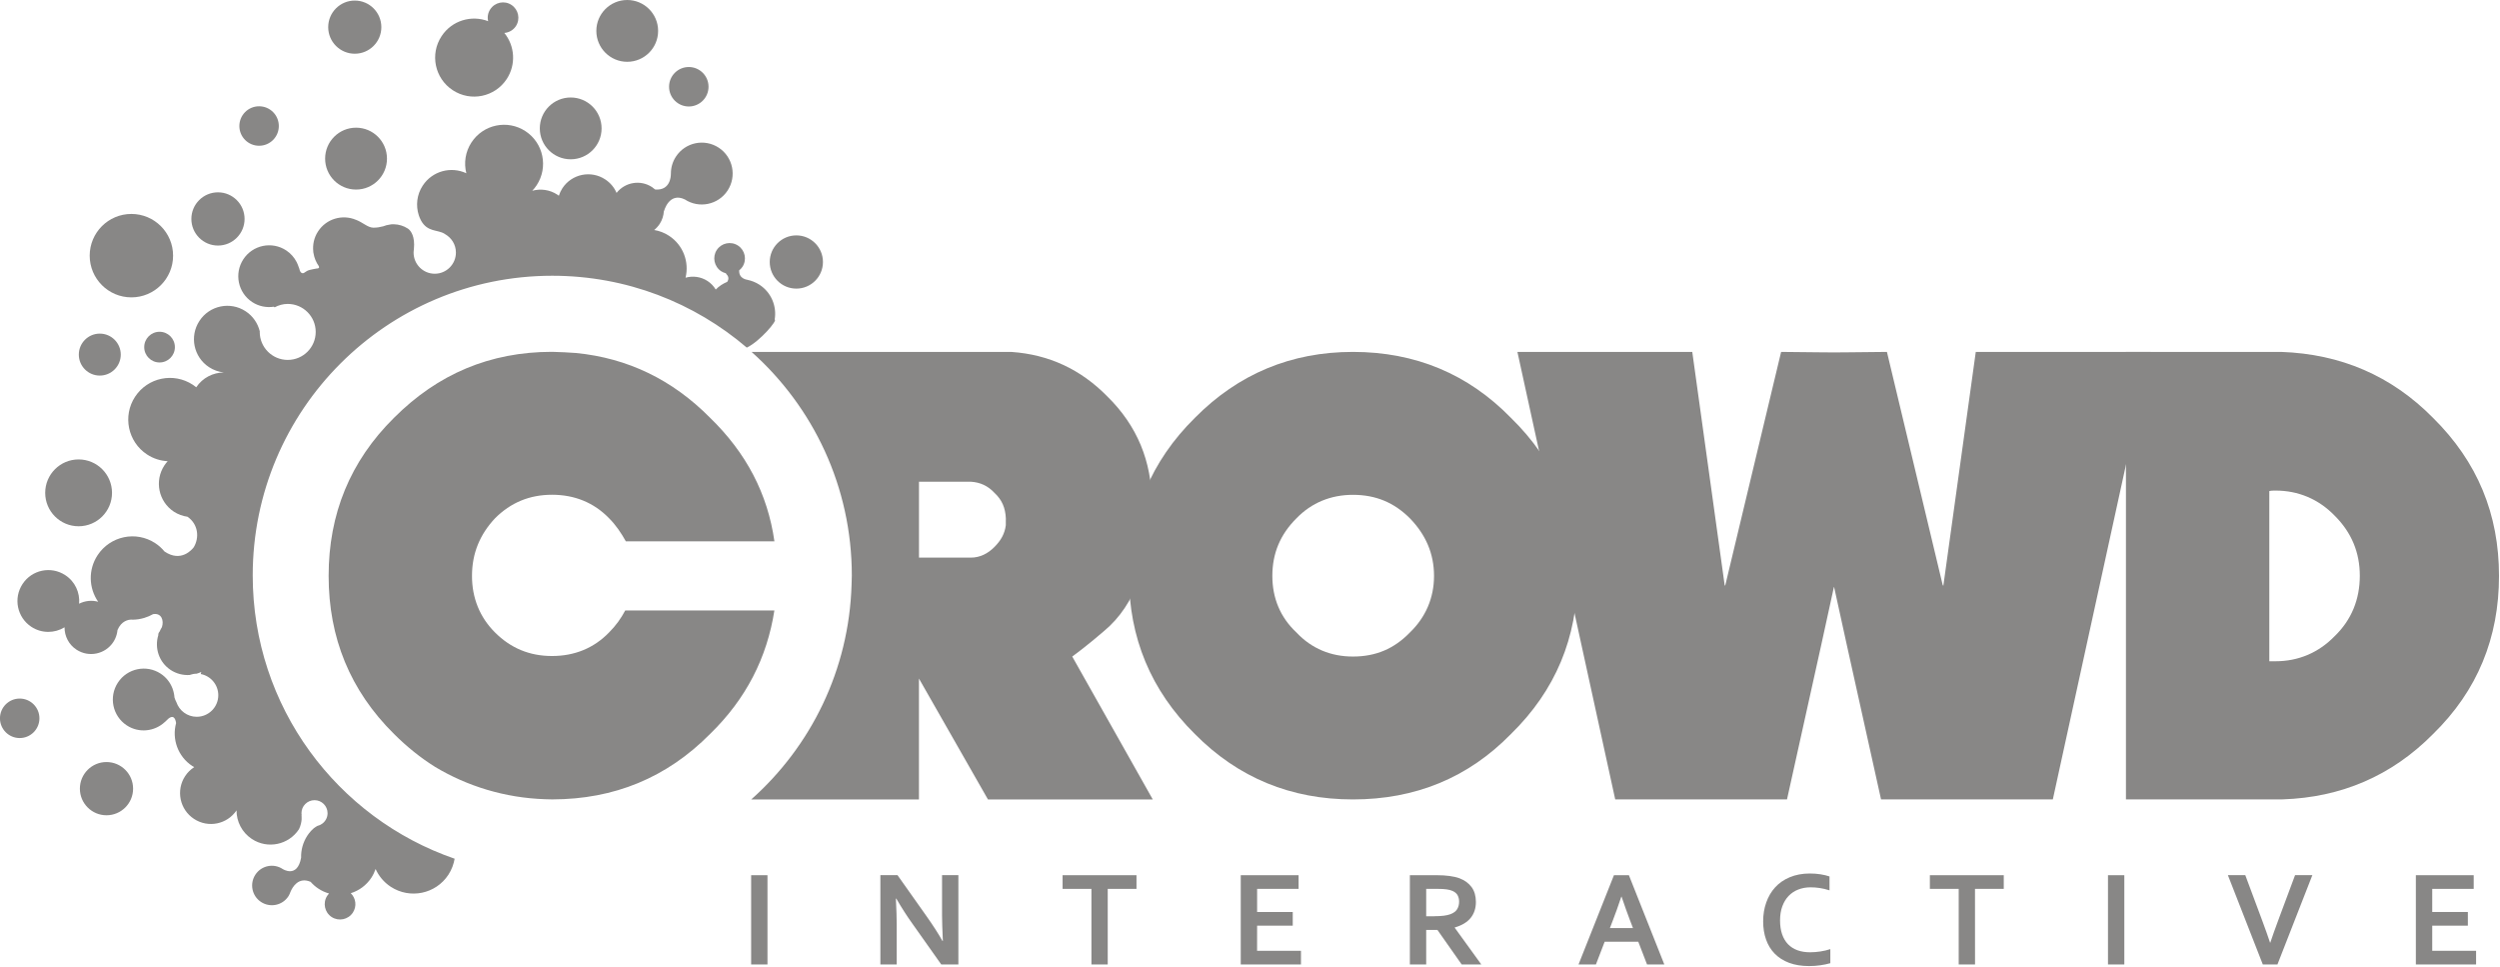
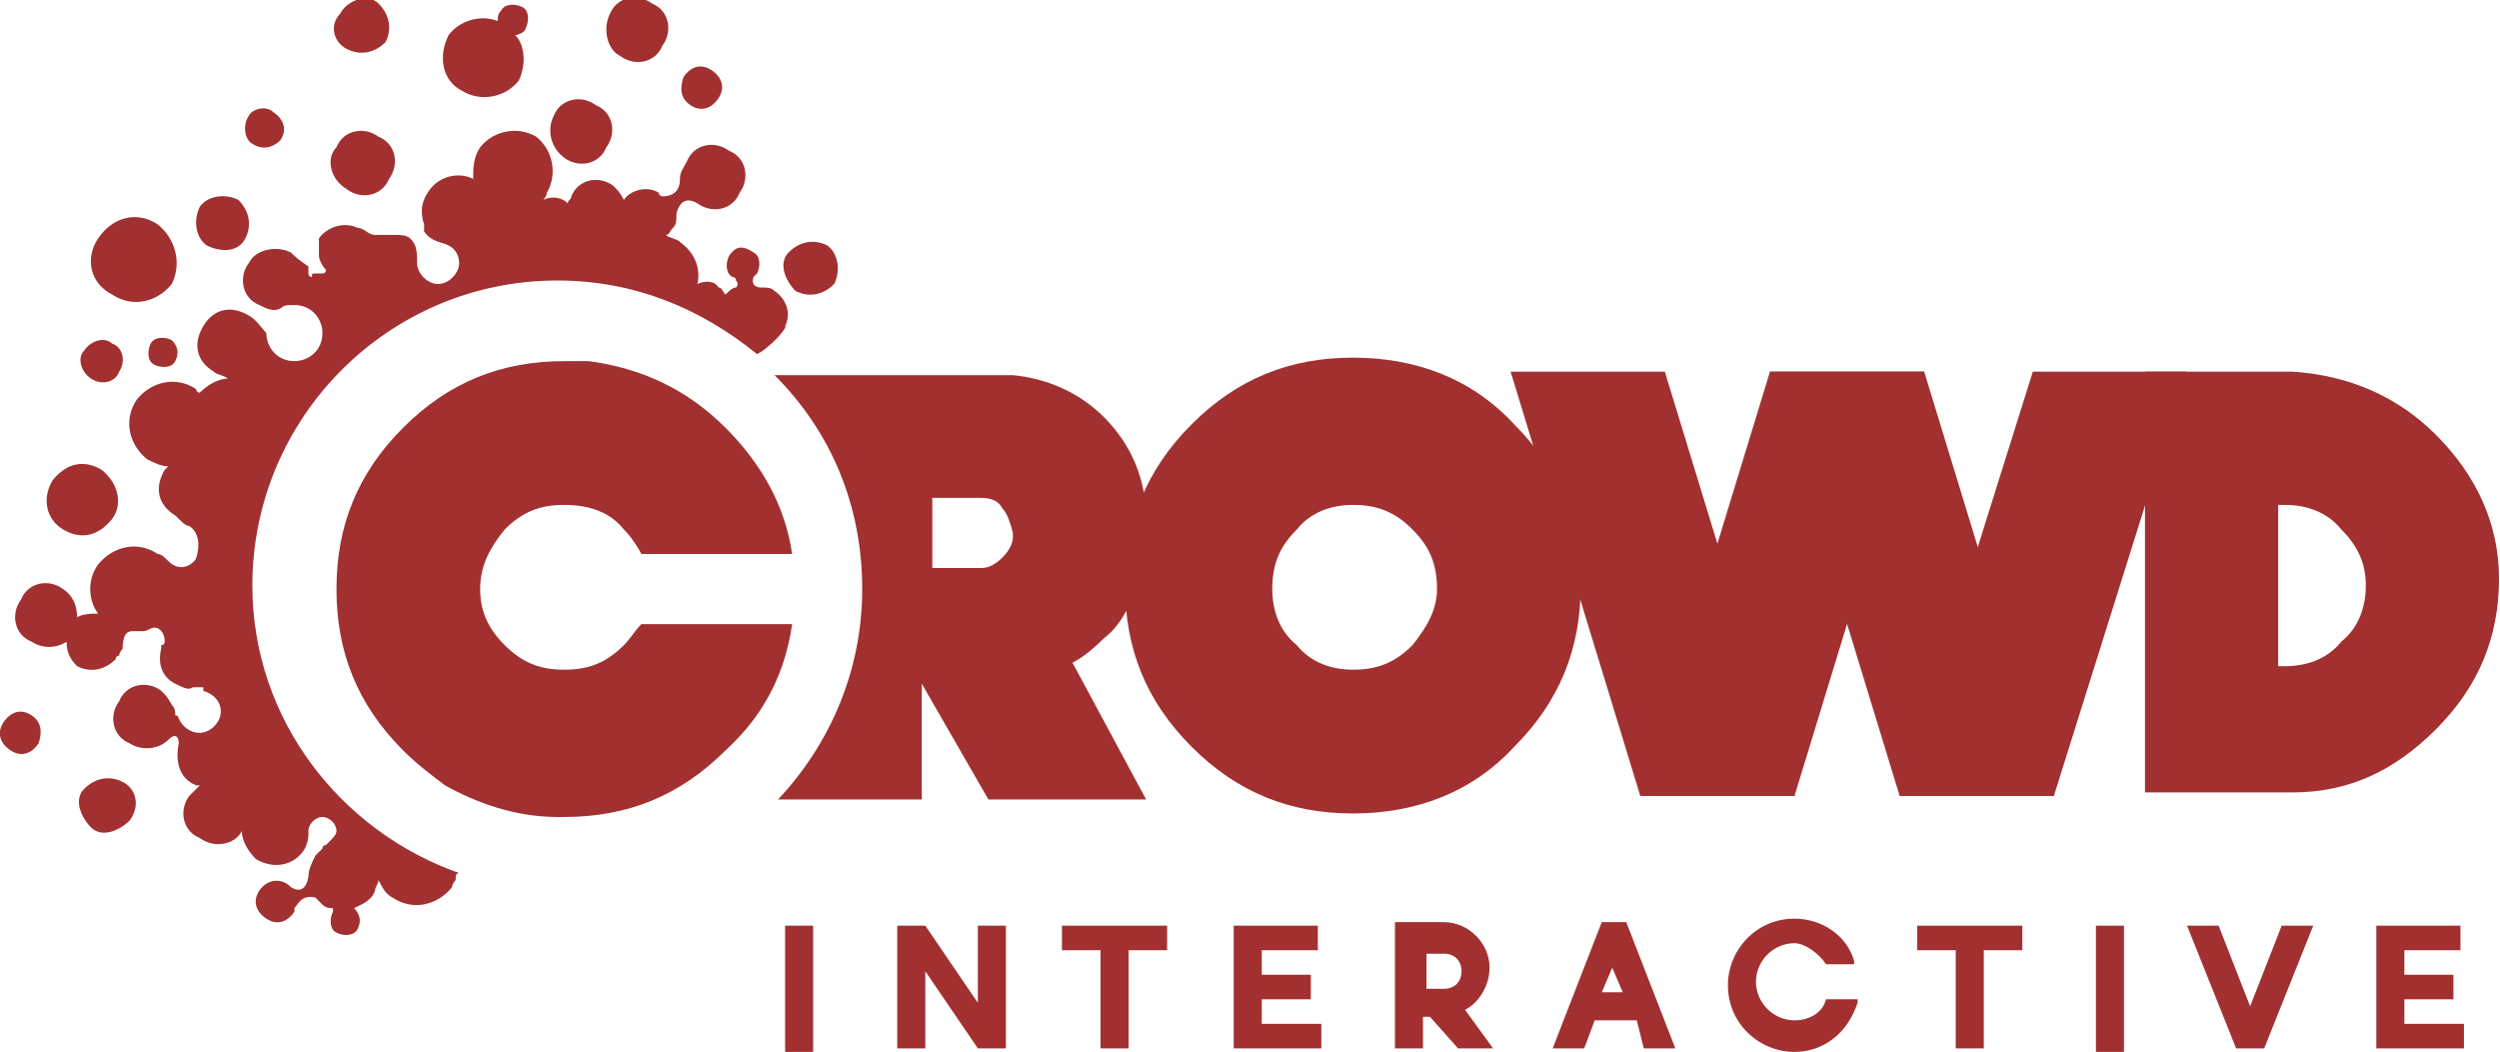
- <svg xmlns="http://www.w3.org/2000/svg" version="1.1" id="Capa_1" x="0px" y="0px" width="70.544px" height="27.262px" viewBox="0 0 70.544 27.262" enable-background="new 0 0 70.544 27.262" xml:space="preserve">
+ <svg xmlns="http://www.w3.org/2000/svg" version="1.0" id="Layer_1" x="0px" y="0px" viewBox="0 0 71.3 30" enable-background="new 0 0 71.3 30" xml:space="preserve">
  <g>
-     <path fill="#888786" d="M68.682,11.791c-1.181-1.196-2.614-1.802-4.283-1.861h-4.39v3.152l0.004,0.039v9.437H64.4   c0.013,0,0.026-0.002,0.039-0.002h0.001c0.002,0,0.002,0,0.002,0c1.637-0.054,3.07-0.658,4.241-1.844   c1.256-1.226,1.861-2.718,1.861-4.461S69.938,13.032,68.682,11.791z M65.906,17.95c-0.459,0.473-1.034,0.709-1.669,0.709H64.06   v-4.801c0.044-0.015,0.118-0.015,0.177-0.015c0.635,0,1.211,0.236,1.669,0.709c0.473,0.472,0.709,1.033,0.709,1.698   C66.614,16.916,66.379,17.492,65.906,17.95z" />
-     <polygon fill="#888786" points="55.774,9.93 54.858,16.532 54.85,16.502 54.846,16.532 53.266,9.93 52.203,9.941 51.818,9.944    51.815,9.944 51.73,9.944 51.726,9.944 51.342,9.941 50.279,9.93 48.699,16.532 48.695,16.502 48.688,16.532 47.771,9.93    42.835,9.93 45.596,22.558 50.445,22.558 51.411,18.202 51.77,16.561 51.772,16.57 51.774,16.561 52.134,18.202 53.1,22.558    57.949,22.558 60.71,9.93  " />
-     <path fill="#888786" d="M42.652,11.791c-1.21-1.24-2.7-1.859-4.455-1.861c-0.001,0-0.002,0-0.002,0h-0.003h-0.001   c-1.743,0-3.235,0.621-4.461,1.861c-1.241,1.226-1.861,2.717-1.861,4.46s0.621,3.235,1.861,4.461   c1.226,1.24,2.718,1.846,4.461,1.846c1.757,0,3.25-0.606,4.461-1.846c1.256-1.226,1.876-2.718,1.876-4.461   S43.908,13.016,42.652,11.791z M39.801,17.846c-0.443,0.458-0.959,0.68-1.61,0.68c-0.62,0-1.166-0.222-1.595-0.68   c-0.458-0.428-0.679-0.975-0.679-1.595c0-0.635,0.221-1.167,0.679-1.624c0.429-0.443,0.975-0.664,1.595-0.664   c0.651,0,1.167,0.221,1.61,0.664c0.443,0.458,0.68,0.99,0.68,1.624C40.481,16.872,40.244,17.418,39.801,17.846z" />
    <g>
-       <path fill="#888786" d="M21.204,27.215v-2.519h0.461v2.519H21.204z" />
-       <path fill="#888786" d="M26.165,25.867c0.181,0.257,0.328,0.486,0.44,0.685h0.011c-0.015-0.328-0.023-0.566-0.023-0.716v-1.141    h0.461v2.519H26.57l-0.821-1.16c-0.144-0.201-0.294-0.434-0.448-0.698H25.29c0.015,0.309,0.023,0.548,0.023,0.717v1.141h-0.461    v-2.519h0.484L26.165,25.867z" />
-       <path fill="#888786" d="M31.272,27.215H30.81v-2.133h-0.814v-0.386h2.086v0.386H31.27v2.133H31.272z" />
-       <path fill="#888786" d="M35.486,26.829h1.239v0.386h-1.7v-2.519h1.633v0.386h-1.171v0.652h1.006v0.386h-1.006L35.486,26.829    L35.486,26.829z" />
-       <path fill="#888786" d="M41.663,25.452c0,0.176-0.049,0.325-0.146,0.447s-0.248,0.213-0.451,0.272v0.008l0.75,1.036h-0.554    l-0.685-0.975H40.26v0.975h-0.461v-2.519h0.766c0.127,0,0.245,0.007,0.354,0.022s0.203,0.036,0.281,0.065    c0.148,0.057,0.262,0.14,0.343,0.251C41.623,25.144,41.663,25.284,41.663,25.452z M40.488,25.853c0.105,0,0.195-0.005,0.268-0.014    c0.074-0.009,0.135-0.024,0.186-0.042c0.093-0.035,0.157-0.083,0.193-0.144c0.036-0.061,0.054-0.131,0.054-0.21    c0-0.068-0.014-0.128-0.042-0.18s-0.076-0.093-0.144-0.123c-0.044-0.02-0.099-0.035-0.166-0.044    c-0.067-0.01-0.149-0.014-0.247-0.014h-0.33v0.772h0.228V25.853z" />
-       <path fill="#888786" d="M46.247,26.573h-0.949l-0.247,0.642H44.56l1-2.519h0.422l1,2.519h-0.488L46.247,26.573z M45.768,25.302    c-0.088,0.264-0.167,0.484-0.236,0.661l-0.086,0.224h0.651l-0.086-0.224c-0.068-0.178-0.147-0.399-0.236-0.661H45.768z" />
-       <path fill="#888786" d="M51.111,25.038c-0.126,0-0.241,0.021-0.347,0.062s-0.197,0.102-0.273,0.181s-0.135,0.177-0.178,0.293    c-0.043,0.116-0.064,0.249-0.064,0.398c0,0.148,0.019,0.278,0.058,0.391c0.039,0.112,0.095,0.206,0.167,0.281    c0.073,0.075,0.162,0.132,0.266,0.17c0.105,0.038,0.224,0.057,0.357,0.057c0.095,0,0.193-0.008,0.292-0.023    c0.099-0.015,0.192-0.037,0.279-0.066v0.397c-0.088,0.025-0.183,0.045-0.284,0.059c-0.102,0.015-0.207,0.022-0.316,0.022    c-0.214,0-0.401-0.031-0.563-0.091c-0.162-0.061-0.297-0.147-0.406-0.258c-0.109-0.111-0.19-0.244-0.245-0.399    s-0.082-0.326-0.082-0.513c0-0.192,0.029-0.37,0.088-0.535c0.058-0.164,0.142-0.307,0.252-0.427    c0.11-0.121,0.247-0.215,0.412-0.284c0.165-0.069,0.352-0.104,0.56-0.105c0.107,0,0.208,0.007,0.303,0.022    c0.096,0.015,0.181,0.035,0.258,0.061v0.392c-0.1-0.032-0.194-0.053-0.281-0.066C51.278,25.044,51.194,25.038,51.111,25.038z" />
-       <path fill="#888786" d="M55.753,27.215h-0.461v-2.133h-0.814v-0.386h2.086v0.386h-0.812L55.753,27.215L55.753,27.215z" />
-       <path fill="#888786" d="M59.506,27.215v-2.519h0.461v2.519H59.506z" />
-       <path fill="#888786" d="M64.088,26.599c0.046-0.137,0.08-0.234,0.101-0.293c0.021-0.058,0.064-0.178,0.131-0.359l0.467-1.252    h0.488l-0.985,2.519h-0.414l-0.985-2.519h0.491l0.467,1.252c0.067,0.181,0.11,0.3,0.131,0.359    c0.021,0.058,0.054,0.156,0.101,0.293C64.081,26.599,64.088,26.599,64.088,26.599z" />
-       <path fill="#888786" d="M68.658,26.829h1.239v0.386h-1.7v-2.519h1.633v0.386h-1.171v0.652h1.006v0.386h-1.006v0.709H68.658z" />
-     </g>
-     <path fill="#888786" d="M13.973,17.846c0.443,0.443,0.975,0.665,1.61,0.665c0.636,0,1.182-0.222,1.61-0.665   c0.192-0.191,0.339-0.398,0.457-0.621h4.21c-0.207,1.33-0.797,2.496-1.816,3.486c-1.224,1.238-2.712,1.843-4.45,1.846   c-0.016,0-0.032-0.001-0.047-0.001c-0.054,0-0.108-0.002-0.161-0.004c-1.133-0.038-2.194-0.366-3.104-0.912   c-0.407-0.255-0.793-0.564-1.159-0.929c-1.24-1.226-1.846-2.717-1.846-4.461c0-1.743,0.606-3.235,1.846-4.461   c1.239-1.239,2.714-1.859,4.453-1.861c0.012,0.001,0.022,0,0.034,0.001c0.002,0,0.004,0,0.006,0   c0.223,0.005,0.437,0.017,0.645,0.032c1.455,0.143,2.72,0.751,3.784,1.828c1.019,0.989,1.625,2.142,1.816,3.486h-4.194   c-0.133-0.237-0.281-0.458-0.473-0.65c-0.429-0.443-0.975-0.664-1.61-0.664c-0.635,0-1.167,0.221-1.61,0.664   c-0.429,0.458-0.65,0.99-0.65,1.625C13.323,16.872,13.544,17.419,13.973,17.846z" />
-     <path fill="#888786" d="M30.268,18.526c0.163-0.118,0.473-0.354,0.902-0.723c0.443-0.37,0.768-0.857,0.99-1.477   c0.236-0.621,0.354-1.33,0.354-2.127c0-1.181-0.413-2.186-1.256-3.013c-0.752-0.767-1.653-1.182-2.702-1.255h-7.339   c1.735,1.548,2.829,3.801,2.829,6.31c0,0.035-0.002,0.069-0.003,0.104c0,0.004,0,0.009,0,0.013c0,0.046-0.002,0.092-0.004,0.137   c-0.071,2.411-1.15,4.568-2.833,6.064h4.735v-3.412l1.948,3.412h4.653L30.268,18.526z M28.393,14.671c0,0.029,0,0.029,0,0.029   c0,0.03,0,0.03,0,0.06v0.059c-0.03,0.236-0.133,0.428-0.326,0.62c-0.177,0.178-0.398,0.296-0.665,0.296H25.95   c-0.002-0.001-0.006-0.001-0.008-0.001l0,0v-2.141h1.461c0.266,0.015,0.487,0.118,0.665,0.31c0.222,0.207,0.311,0.428,0.326,0.724   v0.044H28.393z" />
-     <g>
-       <circle fill="#888786" cx="2.219" cy="13.907" r="0.943" />
-       <circle fill="#888786" cx="4.504" cy="9.795" r="0.433" />
-       <circle fill="#888786" cx="2.817" cy="10.006" r="0.592" />
-       <circle fill="#888786" cx="3.709" cy="7.214" r="1.177" />
-       <circle fill="#888786" cx="6.153" cy="6.178" r="0.751" />
-       <circle fill="#888786" cx="7.314" cy="3.556" r="0.557" />
-       <circle fill="#888786" cx="10.051" cy="4.476" r="0.873" />
-       <circle fill="#888786" cx="10.015" cy="0.766" r="0.75" />
-       <path fill="#888786" d="M12.78,2.545c0.508,0.334,1.191,0.193,1.524-0.315c0.27-0.411,0.228-0.938-0.067-1.3    c0.127-0.011,0.249-0.076,0.325-0.191c0.131-0.2,0.076-0.468-0.124-0.6c-0.199-0.132-0.468-0.076-0.599,0.124    c-0.068,0.103-0.086,0.224-0.059,0.335c-0.473-0.182-1.025-0.019-1.315,0.423C12.13,1.529,12.272,2.211,12.78,2.545z" />
-       <circle fill="#888786" cx="16.11" cy="3.623" r="0.872" />
-       <circle fill="#888786" cx="17.706" cy="0.872" r="0.872" />
-       <circle fill="#888786" cx="19.444" cy="2.448" r="0.557" />
-       <circle fill="#888786" cx="22.48" cy="7.393" r="0.751" />
-       <circle fill="#888786" cx="3.006" cy="22.254" r="0.751" />
-       <circle fill="#888786" cx="0.556" cy="20.269" r="0.557" />
-       <path fill="#888786" d="M21.441,8.036c-0.108-0.071-0.225-0.116-0.345-0.14l0.005-0.001c0,0-0.25-0.02-0.234-0.268    c0.034-0.027,0.066-0.059,0.091-0.097c0.131-0.2,0.076-0.468-0.124-0.6c-0.2-0.131-0.468-0.076-0.6,0.124    c-0.131,0.2-0.075,0.468,0.124,0.6c0.041,0.027,0.086,0.044,0.131,0.056c0.004,0.01,0.01,0.02,0.018,0.028    c0.087,0.085,0.05,0.172,0.022,0.215c-0.12,0.05-0.231,0.121-0.325,0.217c-0.056-0.094-0.133-0.176-0.23-0.24    c-0.191-0.125-0.418-0.151-0.622-0.094c0.108-0.439-0.063-0.917-0.463-1.181c-0.132-0.087-0.276-0.141-0.422-0.165    c0.059-0.048,0.111-0.105,0.155-0.171c0.073-0.112,0.11-0.236,0.118-0.36l0.003,0.003c0,0,0.139-0.551,0.588-0.335    c0.402,0.264,0.944,0.153,1.208-0.25s0.153-0.944-0.249-1.209c-0.404-0.264-0.944-0.153-1.209,0.251    c-0.097,0.148-0.143,0.315-0.142,0.48l-0.001-0.001c0,0,0,0.004,0,0.009c0,0.001,0,0.001,0,0.001c0,0.07-0.017,0.474-0.443,0.439    c-0.001,0-0.002,0-0.002,0C18.464,5.324,18.437,5.3,18.407,5.28c-0.329-0.216-0.763-0.14-1.002,0.163    c-0.065-0.151-0.173-0.284-0.321-0.381c-0.403-0.265-0.944-0.153-1.208,0.249c-0.044,0.068-0.077,0.139-0.1,0.212    c-0.014-0.01-0.026-0.02-0.04-0.029c-0.219-0.144-0.477-0.175-0.711-0.111c0.045-0.048,0.088-0.1,0.125-0.157    c0.333-0.508,0.192-1.19-0.316-1.524s-1.19-0.193-1.524,0.315c-0.176,0.268-0.219,0.585-0.146,0.872    c-0.433-0.203-0.961-0.064-1.231,0.349c-0.169,0.257-0.199,0.564-0.111,0.836c0.008,0.023,0.016,0.045,0.024,0.065    c0.01,0.026,0.023,0.051,0.035,0.076c0.182,0.341,0.469,0.259,0.668,0.381c0.002,0.002,0.003,0.003,0.004,0.005    c0.188,0.101,0.317,0.296,0.317,0.525c0,0.33-0.268,0.598-0.597,0.598c-0.331,0-0.598-0.268-0.598-0.598    c0-0.031,0.005-0.06,0.009-0.09c0-0.003,0-0.006,0-0.009c0.036-0.359-0.089-0.509-0.144-0.557    c-0.008-0.007-0.016-0.014-0.026-0.02c-0.122-0.08-0.26-0.119-0.396-0.122l0,0c-0.003,0-0.006,0-0.008,0c-0.001,0-0.003,0-0.005,0    c-0.03-0.003-0.063,0.001-0.101,0.009c-0.064,0.009-0.127,0.024-0.187,0.049c-0.087,0.022-0.183,0.042-0.286,0.038    c-0.15-0.005-0.283-0.144-0.48-0.221c-0.001,0-0.002,0-0.003,0C9.667,6.042,9.215,6.169,8.98,6.527    c-0.117,0.177-0.158,0.38-0.136,0.575c0,0.003-0.001,0.004-0.001,0.006c0.002,0.011,0.005,0.02,0.006,0.031    C8.87,7.274,8.922,7.402,9.003,7.515C9.019,7.562,8.99,7.579,8.936,7.577C8.931,7.578,8.923,7.579,8.917,7.581    c-0.031,0.003-0.061,0.01-0.091,0.017C8.8,7.602,8.773,7.609,8.743,7.617c-0.059,0.015-0.098,0.039-0.125,0.06    c-0.015,0.008-0.03,0.019-0.044,0.028C8.539,7.717,8.476,7.714,8.45,7.584c-0.01-0.026-0.02-0.053-0.03-0.08    c-0.005-0.015-0.01-0.03-0.017-0.045c-0.009-0.024-0.019-0.047-0.03-0.066c0,0,0,0-0.001-0.001    C8.306,7.264,8.208,7.151,8.078,7.065C7.675,6.801,7.134,6.913,6.87,7.315C6.605,7.718,6.717,8.26,7.12,8.524    c0.187,0.122,0.404,0.162,0.609,0.131l0.024,0.017c0.11-0.059,0.235-0.096,0.369-0.096c0.436,0,0.79,0.354,0.79,0.79    s-0.354,0.79-0.79,0.79s-0.79-0.354-0.79-0.79c0-0.005,0.002-0.009,0.002-0.014c-0.055-0.225-0.19-0.431-0.399-0.568    C6.5,8.498,5.915,8.619,5.63,9.055C5.344,9.49,5.465,10.074,5.9,10.36c0.13,0.085,0.274,0.134,0.419,0.15    c-0.303,0.002-0.599,0.148-0.78,0.418c-0.031-0.025-0.063-0.049-0.096-0.071C4.9,10.5,4.17,10.651,3.813,11.195    c-0.356,0.542-0.205,1.273,0.338,1.629c0.179,0.118,0.381,0.18,0.582,0.19C4.7,13.051,4.668,13.09,4.64,13.133    c-0.286,0.436-0.165,1.02,0.269,1.306c0.12,0.078,0.251,0.123,0.383,0.142c0.306,0.21,0.341,0.592,0.176,0.863    c-0.041,0.055-0.353,0.437-0.824,0.118c-0.073-0.088-0.159-0.168-0.26-0.234c-0.543-0.357-1.271-0.205-1.629,0.338    c-0.271,0.413-0.249,0.931,0.016,1.314c-0.181-0.05-0.372-0.028-0.538,0.055c0.027-0.31-0.112-0.624-0.39-0.805    c-0.404-0.265-0.943-0.153-1.207,0.25c-0.265,0.403-0.153,0.943,0.25,1.208c0.292,0.191,0.656,0.184,0.936,0.013    c-0.001,0.246,0.116,0.486,0.337,0.631c0.347,0.227,0.812,0.131,1.04-0.216c0.022-0.033,0.039-0.066,0.055-0.101l0,0l0,0    c0.035-0.077,0.055-0.157,0.063-0.237c0.11-0.261,0.308-0.294,0.394-0.294c0.01,0,0.022,0.002,0.032,0.002    c0.006,0,0.01,0.001,0.01,0.001L3.75,17.486c0.108-0.001,0.214-0.018,0.318-0.049c0,0.001,0,0.002,0,0.002    c0.003-0.002,0.005-0.002,0.007-0.004c0.086-0.026,0.168-0.061,0.246-0.105c0.24-0.041,0.311,0.179,0.25,0.366    c0,0.001-0.001,0.001-0.001,0.002c-0.025,0.037-0.043,0.077-0.061,0.117c-0.002,0.003-0.005,0.007-0.007,0.01    c-0.028,0.034-0.037,0.066-0.033,0.096c-0.112,0.362,0.018,0.767,0.35,0.985c0.164,0.107,0.35,0.151,0.531,0.141    c0.063-0.022,0.13-0.037,0.201-0.037c0.045-0.013,0.089-0.029,0.13-0.049C5.677,18.98,5.672,19,5.667,19.02    c0.281,0.053,0.495,0.3,0.495,0.598c0,0.335-0.273,0.608-0.609,0.608c-0.268,0-0.493-0.174-0.574-0.414    c-0.019-0.035-0.038-0.078-0.054-0.131c-0.006-0.085-0.024-0.167-0.053-0.247c0-0.004-0.001-0.007-0.002-0.011    c0,0-0.001-0.001-0.002-0.001c-0.063-0.163-0.174-0.308-0.331-0.412c-0.403-0.265-0.944-0.152-1.208,0.25    c-0.265,0.403-0.153,0.944,0.249,1.208c0.343,0.225,0.784,0.175,1.072-0.092c0.006-0.004,0.011-0.009,0.017-0.014    c0.004-0.004,0.008-0.007,0.012-0.012c0.002-0.002,0.004-0.004,0.006-0.006c0.205-0.221,0.267-0.072,0.286,0.06    c-0.123,0.447,0.048,0.942,0.457,1.211c0.018,0.011,0.035,0.021,0.054,0.032c-0.1,0.064-0.187,0.148-0.256,0.253    c-0.264,0.402-0.153,0.943,0.25,1.207c0.4,0.263,0.934,0.155,1.201-0.24c-0.001,0.313,0.151,0.621,0.433,0.807    c0.443,0.292,1.038,0.168,1.33-0.276c0.106-0.221,0.07-0.394,0.07-0.394l0.006,0.002c-0.003-0.019-0.006-0.039-0.006-0.059    c0-0.203,0.165-0.368,0.369-0.368c0.203,0,0.368,0.165,0.368,0.368c0,0.12-0.059,0.227-0.149,0.294h0.001H9.097    c-0.041,0.031-0.088,0.053-0.139,0.065c-0.032,0.018-0.066,0.039-0.098,0.063c-0.013,0.012-0.026,0.025-0.038,0.037    c-0.018,0.017-0.037,0.032-0.052,0.052c-0.033,0.037-0.065,0.077-0.093,0.12c-0.126,0.193-0.183,0.411-0.177,0.625    c-0.107,0.59-0.521,0.318-0.521,0.318c-0.257-0.169-0.602-0.097-0.77,0.16c-0.169,0.257-0.097,0.602,0.159,0.77    c0.257,0.169,0.603,0.099,0.772-0.158c0.016-0.024,0.027-0.049,0.039-0.075v0.002c0,0,0.001-0.004,0.003-0.009    c0.007-0.015,0.012-0.03,0.018-0.045c0.054-0.129,0.222-0.433,0.569-0.282c0.063,0.072,0.135,0.136,0.219,0.191    c0.095,0.063,0.196,0.108,0.3,0.137c-0.018,0.019-0.035,0.04-0.05,0.063c-0.132,0.2-0.076,0.469,0.123,0.6    c0.201,0.131,0.469,0.075,0.6-0.124c0.116-0.176,0.087-0.405-0.059-0.547c0.232-0.072,0.439-0.221,0.582-0.438    c0.051-0.078,0.089-0.161,0.119-0.245c0.088,0.197,0.232,0.373,0.425,0.5c0.544,0.357,1.272,0.206,1.629-0.337    c0.047-0.072,0.084-0.146,0.114-0.224c0.03-0.081,0.05-0.156,0.063-0.229c-3.317-1.143-5.7-4.289-5.7-7.994    c0-4.67,3.786-8.456,8.456-8.456c2.096,0,4.013,0.764,5.491,2.028c0.376-0.18,0.88-0.783,0.787-0.79    C21.932,8.648,21.777,8.256,21.441,8.036z" />
+       <g>
+         <rect x="22.4" y="26.4" fill="#A23030" width="0.8" height="3.6" />
+         <polygon fill="#A23030" points="31.4,29.9 31.4,27.1 30.3,27.1 30.3,26.4 33.3,26.4 33.3,27.1 32.2,27.1 32.2,29.9    " />
+         <polygon fill="#A23030" points="35.2,29.9 35.2,26.4 37.6,26.4 37.6,27.1 36,27.1 36,27.8 37.4,27.8 37.4,28.5 36,28.5 36,29.2      37.7,29.2 37.7,29.9    " />
+         <polygon fill="#A23030" points="55.8,29.9 55.8,27.1 54.7,27.1 54.7,26.4 57.7,26.4 57.7,27.1 56.6,27.1 56.6,29.9    " />
+         <rect x="59.8" y="26.4" fill="#A23030" width="0.8" height="3.6" />
+         <polygon fill="#A23030" points="67.8,29.9 67.8,26.4 70.2,26.4 70.2,27.1 68.6,27.1 68.6,27.8 70,27.8 70,28.5 68.6,28.5      68.6,29.2 70.3,29.2 70.3,29.9    " />
+         <path fill="#A23030" d="M51.2,30c-1,0-1.9-0.8-1.9-1.9c0-1,0.8-1.9,1.9-1.9c0.8,0,1.5,0.5,1.7,1.2l0,0.1h-0.8l0,0     c-0.2-0.3-0.6-0.6-0.9-0.6c-0.6,0-1.1,0.5-1.1,1.1c0,0.6,0.5,1.1,1.1,1.1c0.4,0,0.8-0.2,0.9-0.6l0,0H53l0,0.1     C52.7,29.5,52,30,51.2,30z" />
+         <polygon fill="#A23030" points="27.9,26.4 27.9,28.6 26.4,26.4 25.6,26.4 25.6,29.9 26.4,29.9 26.4,27.7 27.9,29.9 27.9,29.9      27.9,29.9 28.7,29.9 28.7,26.4    " />
+         <path fill="#A23030" d="M41.6,29.9h1l-0.8-1.1c0.4-0.2,0.7-0.7,0.7-1.2c0-0.7-0.6-1.3-1.3-1.3l0,0h-1.4l0,0v3.6h0.8V29h0.2     L41.6,29.9z M40.7,27.2h0.5l0,0c0.3,0,0.5,0.2,0.5,0.5c0,0.3-0.2,0.5-0.5,0.5l0,0h-0.5V27.2z" />
+         <path fill="#A23030" d="M46.9,29.9h0.9l-1.4-3.6h-0.7l-1.4,3.6h0.9l0.3-0.8h1.2L46.9,29.9z M45.7,28.3l0.3-0.7l0.3,0.7H45.7z" />
+         <polygon fill="#A23030" points="65.1,26.4 64.2,28.7 63.3,26.4 62.4,26.4 63.8,29.9 64.6,29.9 66,26.4    " />
+       </g>
+       <path fill="#A23030" d="M14.4,18.4c0.5,0.5,1,0.7,1.7,0.7c0.7,0,1.2-0.2,1.7-0.7c0.2-0.2,0.3-0.4,0.5-0.6h4.3    c-0.2,1.4-0.8,2.6-1.9,3.6c-1.3,1.3-2.8,1.9-4.6,1.9c0,0,0,0,0,0c-0.1,0-0.1,0-0.2,0c-1.2,0-2.3-0.4-3.2-0.9    c-0.4-0.3-0.8-0.6-1.2-1c-1.3-1.3-1.9-2.8-1.9-4.6c0-1.8,0.6-3.3,1.9-4.6c1.3-1.3,2.8-1.9,4.6-1.9c0,0,0,0,0,0c0,0,0,0,0,0    c0.2,0,0.5,0,0.7,0c1.5,0.2,2.8,0.8,3.9,1.9c1,1,1.7,2.2,1.9,3.6h-4.3c-0.1-0.2-0.3-0.5-0.5-0.7c-0.4-0.5-1-0.7-1.7-0.7    c-0.7,0-1.2,0.2-1.7,0.7c-0.4,0.5-0.7,1-0.7,1.7C13.7,17.4,13.9,17.9,14.4,18.4z" />
+       <g>
+         <g>
+           <path fill="#A23030" d="M1.8,15.1c0.5,0.3,1,0.2,1.4-0.3c0.3-0.4,0.2-1-0.3-1.4c-0.5-0.3-1-0.2-1.4,0.3      C1.2,14.2,1.3,14.8,1.8,15.1z" />
+           <path fill="#A23030" d="M4.9,9.7C4.7,9.6,4.4,9.6,4.3,9.8c-0.1,0.2-0.1,0.5,0.1,0.6c0.2,0.1,0.5,0.1,0.6-0.1      C5.1,10.1,5.1,9.9,4.9,9.7z" />
+           <path fill="#A23030" d="M2.6,10.8c0.3,0.2,0.7,0.1,0.8-0.2c0.2-0.3,0.1-0.7-0.2-0.8C3,9.6,2.6,9.7,2.4,10      C2.2,10.2,2.3,10.6,2.6,10.8z" />
+           <path fill="#A23030" d="M3.2,8.4c0.6,0.4,1.3,0.2,1.7-0.3C5.2,7.5,5,6.8,4.5,6.4C3.9,6,3.2,6.2,2.8,6.8S2.6,8.1,3.2,8.4z" />
+           <path fill="#A23030" d="M5.9,7C6.3,7.2,6.8,7.2,7,6.8S7.1,6,6.8,5.7C6.4,5.5,5.9,5.6,5.7,5.9C5.5,6.3,5.6,6.8,5.9,7z" />
+           <path fill="#A23030" d="M7.2,4.1C7.5,4.3,7.8,4.2,8,4c0.2-0.3,0.1-0.6-0.2-0.8C7.6,3,7.2,3.1,7.1,3.3C6.9,3.6,7,4,7.2,4.1z" />
+           <path fill="#A23030" d="M9.9,5.4c0.4,0.3,1,0.2,1.2-0.3c0.3-0.4,0.2-1-0.3-1.2c-0.4-0.3-1-0.2-1.2,0.3C9.3,4.5,9.4,5.1,9.9,5.4z      " />
+           <path fill="#A23030" d="M9.9,1.4c0.4,0.2,0.8,0.1,1.1-0.2c0.2-0.4,0.1-0.8-0.2-1.1S9.9,0,9.7,0.4C9.4,0.7,9.5,1.2,9.9,1.4z" />
+           <path fill="#A23030" d="M13.2,2.6c0.5,0.3,1.2,0.2,1.6-0.3C15,1.9,15,1.3,14.7,1c0.1,0,0.3-0.1,0.3-0.2c0.1-0.2,0.1-0.5-0.1-0.6      c-0.2-0.1-0.5-0.1-0.6,0.1c-0.1,0.1-0.1,0.2-0.1,0.3c-0.5-0.2-1.1,0-1.4,0.4C12.5,1.6,12.6,2.3,13.2,2.6z" />
+           <path fill="#A23030" d="M16.1,4.5c0.4,0.3,1,0.2,1.2-0.3c0.3-0.4,0.2-1-0.3-1.2c-0.4-0.3-1-0.2-1.2,0.3      C15.6,3.7,15.7,4.2,16.1,4.5z" />
+           <path fill="#A23030" d="M17.7,1.6c0.4,0.3,1,0.2,1.2-0.3c0.3-0.4,0.2-1-0.3-1.2c-0.4-0.3-1-0.2-1.2,0.3      C17.2,0.8,17.3,1.4,17.7,1.6z" />
+           <path fill="#A23030" d="M19.7,3c0.3,0.2,0.6,0.1,0.8-0.2s0.1-0.6-0.2-0.8c-0.3-0.2-0.6-0.1-0.8,0.2C19.4,2.5,19.4,2.8,19.7,3z" />
+           <path fill="#A23030" d="M23.6,7c-0.4-0.2-0.8-0.1-1.1,0.2S22.4,8,22.7,8.3c0.4,0.2,0.8,0.1,1.1-0.2C24,7.7,23.9,7.2,23.6,7z" />
+           <path fill="#A23030" d="M3.5,22.3c-0.4-0.2-0.8-0.1-1.1,0.2s-0.1,0.8,0.2,1.1s0.8,0.1,1.1-0.2C4,23,3.9,22.5,3.5,22.3z" />
+           <path fill="#A23030" d="M0.9,20.4c-0.3-0.2-0.6-0.1-0.8,0.2c-0.2,0.3-0.1,0.6,0.2,0.8c0.3,0.2,0.6,0.1,0.8-0.2      C1.2,20.9,1.2,20.6,0.9,20.4z" />
+           <path fill="#A23030" d="M22.1,8.3c-0.1-0.1-0.2-0.1-0.4-0.1l0,0c0,0-0.3,0-0.2-0.3c0,0,0.1-0.1,0.1-0.1c0.1-0.2,0.1-0.5-0.1-0.6      C21.2,7,21,7,20.8,7.3c-0.1,0.2-0.1,0.5,0.1,0.6c0,0,0.1,0,0.1,0.1c0,0,0,0,0,0c0.1,0.1,0,0.2,0,0.2c-0.1,0-0.2,0.1-0.3,0.2      c-0.1-0.1-0.1-0.2-0.2-0.2C20.4,8,20.1,8,19.9,8.1c0.1-0.5-0.1-0.9-0.5-1.2c-0.1-0.1-0.3-0.1-0.4-0.2c0.1,0,0.1-0.1,0.2-0.2      c0.1-0.1,0.1-0.2,0.1-0.4l0,0c0,0,0.1-0.6,0.6-0.3c0.4,0.3,1,0.2,1.2-0.3c0.3-0.4,0.2-1-0.3-1.2c-0.4-0.3-1-0.2-1.2,0.3      c-0.1,0.2-0.2,0.3-0.2,0.5l0,0c0,0,0,0,0,0l0,0c0,0.1,0,0.5-0.5,0.5l0,0c0,0-0.1,0-0.1-0.1c-0.3-0.2-0.8-0.1-1,0.2      c-0.1-0.2-0.2-0.3-0.3-0.4c-0.4-0.3-1-0.2-1.2,0.3c0,0.1-0.1,0.1-0.1,0.2c0,0,0,0,0,0c-0.2-0.2-0.5-0.2-0.7-0.1      c0,0,0.1-0.1,0.1-0.2c0.3-0.5,0.2-1.2-0.3-1.6c-0.5-0.3-1.2-0.2-1.6,0.3c-0.2,0.3-0.2,0.6-0.2,0.9c-0.4-0.2-1-0.1-1.3,0.4      c-0.2,0.3-0.2,0.6-0.1,0.9c0,0,0,0,0,0.1c0,0,0,0,0,0.1c0.2,0.3,0.5,0.3,0.7,0.4l0,0c0.2,0.1,0.3,0.3,0.3,0.5      c0,0.3-0.3,0.6-0.6,0.6c-0.3,0-0.6-0.3-0.6-0.6c0,0,0-0.1,0-0.1v0c0-0.4-0.1-0.5-0.2-0.6c0,0,0,0,0,0c-0.1-0.1-0.3-0.1-0.4-0.1      l0,0c0,0,0,0,0,0l0,0c0,0-0.1,0-0.1,0c-0.1,0-0.1,0-0.2,0c-0.1,0-0.2,0-0.3,0c-0.2,0-0.3-0.2-0.5-0.2l0,0      c-0.4-0.2-0.9,0-1.1,0.3C9.1,6.9,9.1,7.1,9.1,7.3c0,0,0,0,0,0c0,0,0,0,0,0c0,0.1,0.1,0.3,0.2,0.4c0,0,0,0.1-0.1,0.1c0,0,0,0,0,0      c0,0-0.1,0-0.1,0c0,0-0.1,0-0.1,0c-0.1,0-0.1,0-0.1,0.1c0,0,0,0,0,0c0,0-0.1,0-0.1-0.1c0,0,0-0.1,0-0.1c0,0,0,0,0,0      c0,0,0,0,0-0.1l0,0C8.5,7.4,8.4,7.3,8.3,7.2C7.9,7,7.3,7.1,7.1,7.5c-0.3,0.4-0.2,1,0.3,1.2c0.2,0.1,0.4,0.2,0.6,0.1l0,0      c0.1-0.1,0.2-0.1,0.4-0.1c0.5,0,0.8,0.4,0.8,0.8c0,0.5-0.4,0.8-0.8,0.8c-0.5,0-0.8-0.4-0.8-0.8v0C7.5,9.4,7.3,9.1,7.1,9      c-0.5-0.3-1-0.2-1.3,0.3c-0.3,0.5-0.2,1,0.3,1.3c0.1,0.1,0.3,0.1,0.4,0.2c-0.3,0-0.6,0.2-0.8,0.4c0,0-0.1,0-0.1-0.1      c-0.6-0.4-1.3-0.2-1.7,0.3c-0.4,0.6-0.2,1.3,0.3,1.7c0.2,0.1,0.4,0.2,0.6,0.2c0,0-0.1,0.1-0.1,0.1c-0.3,0.5-0.2,1,0.3,1.3      C5.2,14.9,5.3,15,5.4,15c0.3,0.2,0.3,0.6,0.2,0.9c0,0.1-0.4,0.5-0.8,0.1c-0.1-0.1-0.2-0.2-0.3-0.2c-0.6-0.4-1.3-0.2-1.7,0.3      c-0.3,0.4-0.3,1,0,1.4c-0.2,0-0.4,0-0.6,0.1c0-0.3-0.1-0.6-0.4-0.8c-0.4-0.3-1-0.2-1.2,0.3c-0.3,0.4-0.2,1,0.3,1.2      c0.3,0.2,0.7,0.2,1,0c0,0.3,0.1,0.5,0.3,0.7c0.4,0.2,0.8,0.1,1.1-0.2c0,0,0-0.1,0.1-0.1l0,0l0,0c0-0.1,0.1-0.2,0.1-0.2      C3.5,18,3.7,18,3.8,18c0,0,0,0,0,0c0,0,0,0,0,0l0,0c0.1,0,0.2,0,0.3,0l0,0c0,0,0,0,0,0c0.1,0,0.2-0.1,0.3-0.1      c0.2,0,0.3,0.2,0.3,0.4l0,0c0,0,0,0.1-0.1,0.1c0,0,0,0,0,0c0,0,0,0.1,0,0.1c-0.1,0.4,0,0.8,0.4,1c0.2,0.1,0.4,0.2,0.5,0.1      c0.1,0,0.1,0,0.2,0c0,0,0.1,0,0.1,0c0,0,0,0,0,0.1c0.3,0.1,0.5,0.3,0.5,0.6c0,0.3-0.3,0.6-0.6,0.6c-0.3,0-0.5-0.2-0.6-0.4      c0,0,0-0.1-0.1-0.1c0-0.1,0-0.2-0.1-0.3v0l0,0c-0.1-0.2-0.2-0.3-0.3-0.4c-0.4-0.3-1-0.2-1.2,0.3c-0.3,0.4-0.2,1,0.3,1.2      c0.3,0.2,0.8,0.2,1.1-0.1l0,0l0,0c0,0,0,0,0,0c0.2-0.2,0.3-0.1,0.3,0.1c-0.1,0.5,0,1,0.5,1.2c0,0,0,0,0.1,0      c-0.1,0.1-0.2,0.2-0.3,0.3c-0.3,0.4-0.2,1,0.3,1.2c0.4,0.3,1,0.2,1.2-0.2c0,0.3,0.2,0.6,0.4,0.8c0.5,0.3,1.1,0.2,1.4-0.3      c0.1-0.2,0.1-0.4,0.1-0.4l0,0c0,0,0,0,0-0.1c0-0.2,0.2-0.4,0.4-0.4c0.2,0,0.4,0.2,0.4,0.4c0,0.1-0.1,0.2-0.2,0.3l0,0l0,0      c0,0-0.1,0.1-0.1,0.1c0,0-0.1,0-0.1,0.1c0,0,0,0,0,0c0,0,0,0-0.1,0.1c0,0-0.1,0.1-0.1,0.1c-0.1,0.2-0.2,0.4-0.2,0.6      c-0.1,0.6-0.5,0.3-0.5,0.3C8,25,7.6,25.1,7.4,25.4c-0.2,0.3-0.1,0.6,0.2,0.8c0.3,0.2,0.6,0.1,0.8-0.2c0,0,0,0,0-0.1l0,0      c0,0,0,0,0,0c0,0,0,0,0,0c0.1-0.1,0.2-0.4,0.6-0.3c0.1,0.1,0.1,0.1,0.2,0.2c0.1,0.1,0.2,0.1,0.3,0.1c0,0,0,0,0,0.1      c-0.1,0.2-0.1,0.5,0.1,0.6c0.2,0.1,0.5,0.1,0.6-0.1c0.1-0.2,0.1-0.4-0.1-0.6c0.2-0.1,0.5-0.2,0.6-0.5c0-0.1,0.1-0.2,0.1-0.3      c0.1,0.2,0.2,0.4,0.4,0.5c0.6,0.4,1.3,0.2,1.7-0.3c0-0.1,0.1-0.2,0.1-0.2c0-0.1,0-0.2,0.1-0.2c-3.4-1.2-5.9-4.4-5.9-8.2      c0-4.8,3.9-8.7,8.7-8.7c2.2,0,4.1,0.8,5.7,2.1c0.4-0.2,0.9-0.8,0.8-0.8C22.6,8.9,22.4,8.5,22.1,8.3z" />
+         </g>
+       </g>
+       <g>
+         <g>
+           <polygon fill="#A23030" points="51.2,22.7 46.8,22.7 43.1,10.6 47.5,10.6     " />
+           <polygon fill="#A23030" points="58.6,22.7 54.2,22.7 50.5,10.6 54.9,10.6     " />
+           <polygon fill="#A23030" points="54.2,22.7 58.6,22.7 62.4,10.6 58,10.6     " />
+           <polygon fill="#A23030" points="46.8,22.7 51.2,22.7 54.9,10.6 50.5,10.6     " />
+         </g>
+         <path fill="#A23030" d="M69.5,12.4c-1.1-1.1-2.5-1.7-4.1-1.8h-4.2v3v0v9h4.2c0,0,0,0,0,0l0,0l0,0c1.6,0,2.9-0.6,4.1-1.8     c1.2-1.2,1.8-2.6,1.8-4.3C71.3,15,70.7,13.6,69.5,12.4z M66.8,18.3c-0.4,0.5-1,0.7-1.6,0.7h-0.2v-4.6c0,0,0.1,0,0.2,0     c0.6,0,1.2,0.2,1.6,0.7c0.5,0.5,0.7,1,0.7,1.6C67.5,17.3,67.3,17.9,66.8,18.3z" />
+         <path fill="#A23030" d="M43.2,12.1c-1.2-1.3-2.8-1.9-4.6-1.9l0,0l0,0l0,0c-1.8,0-3.3,0.6-4.6,1.9c-1.3,1.3-1.9,2.8-1.9,4.6     c0,1.8,0.6,3.3,1.9,4.6c1.3,1.3,2.8,1.9,4.6,1.9c1.8,0,3.4-0.6,4.6-1.9c1.3-1.3,1.9-2.8,1.9-4.6C45.1,14.9,44.5,13.4,43.2,12.1z      M40.3,18.4c-0.5,0.5-1,0.7-1.7,0.7c-0.6,0-1.2-0.2-1.6-0.7c-0.5-0.4-0.7-1-0.7-1.6c0-0.7,0.2-1.2,0.7-1.7c0.4-0.5,1-0.7,1.6-0.7     c0.7,0,1.2,0.2,1.7,0.7c0.5,0.5,0.7,1,0.7,1.7C41,17.4,40.7,17.9,40.3,18.4z" />
+         <path fill="#A23030" d="M30.6,18.9c0.2-0.1,0.5-0.3,0.9-0.7c0.4-0.3,0.7-0.8,0.9-1.4c0.2-0.6,0.3-1.3,0.3-2     c0-1.1-0.4-2.1-1.2-2.9c-0.7-0.7-1.6-1.1-2.6-1.2h-6.8c1.6,1.6,2.5,3.7,2.5,6.1c0,2.3-0.9,4.4-2.4,6h4.1v-3.3l1.9,3.3h4.5     L30.6,18.9z M28.9,15.2C28.9,15.2,28.9,15.2,28.9,15.2C28.9,15.2,28.9,15.2,28.9,15.2v0.1c0,0.2-0.1,0.4-0.3,0.6     c-0.2,0.2-0.4,0.3-0.6,0.3h-1.4h0l0,0v-2h1.4c0.3,0,0.5,0.1,0.6,0.3C28.7,14.6,28.8,14.8,28.9,15.2L28.9,15.2L28.9,15.2z" />
+       </g>
    </g>
  </g>
</svg>
